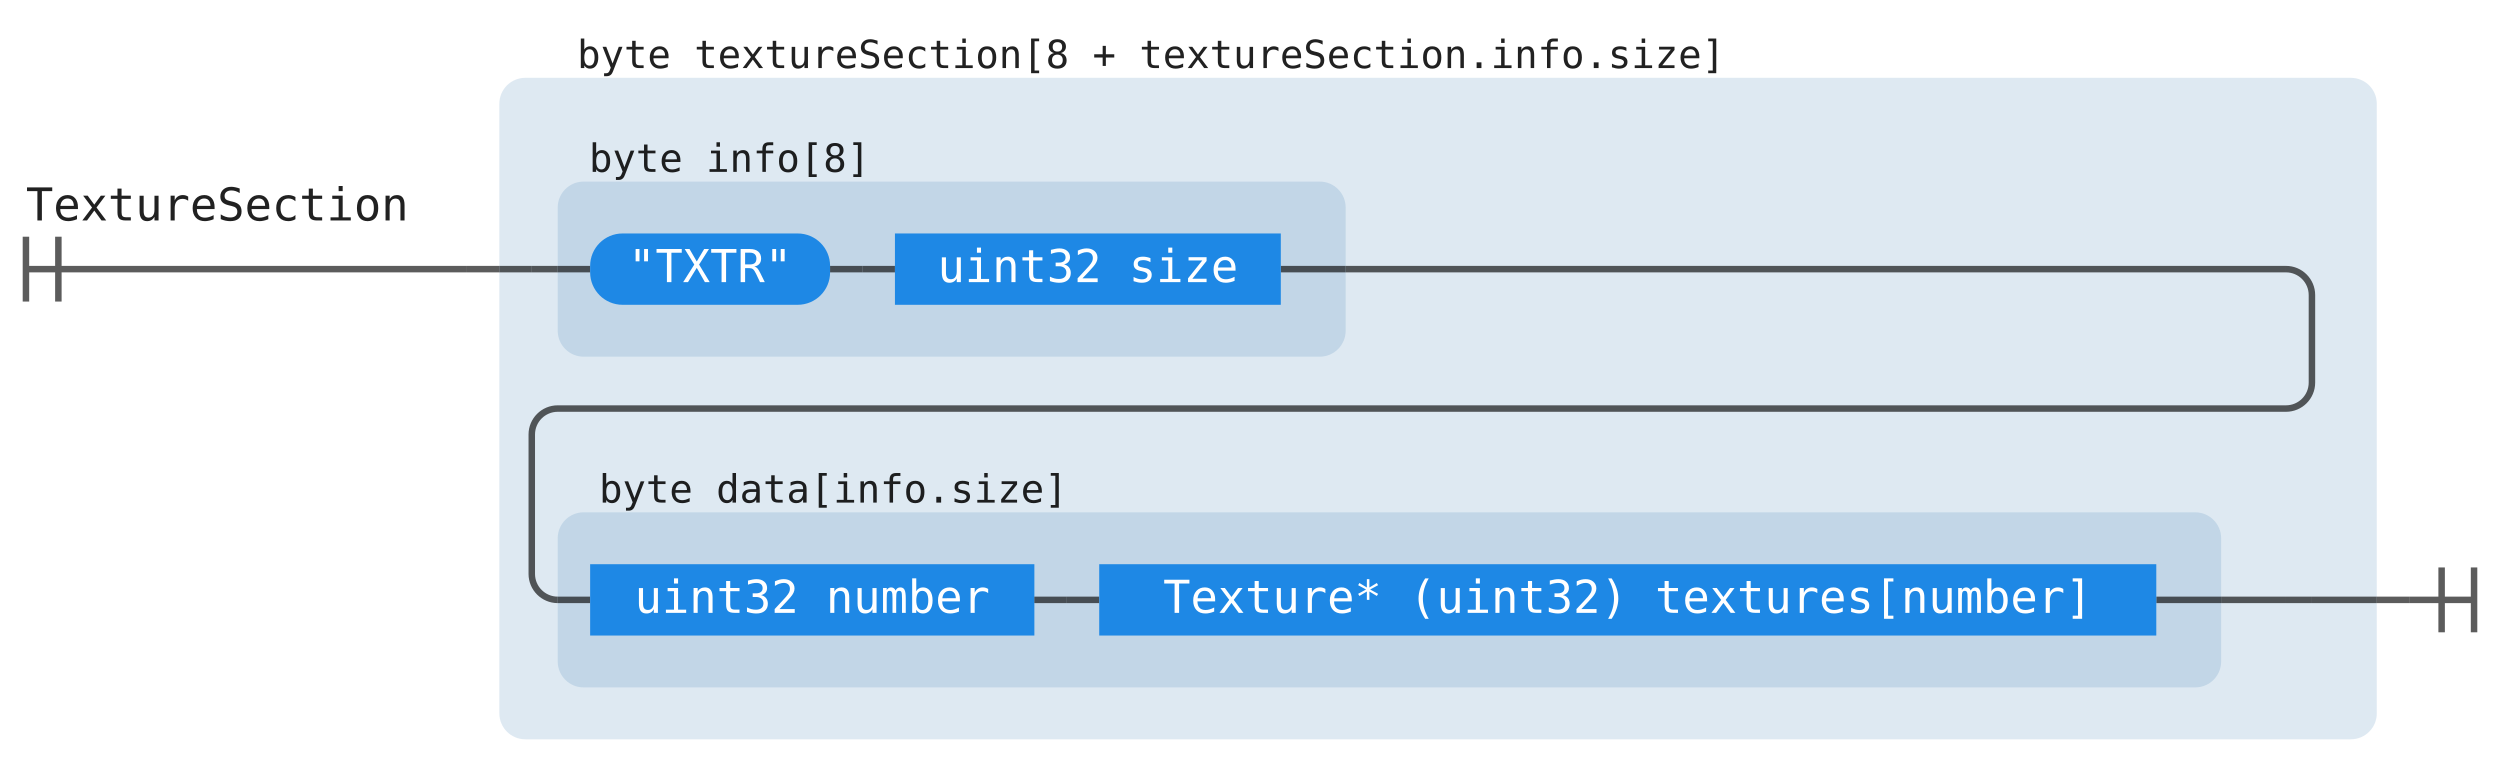
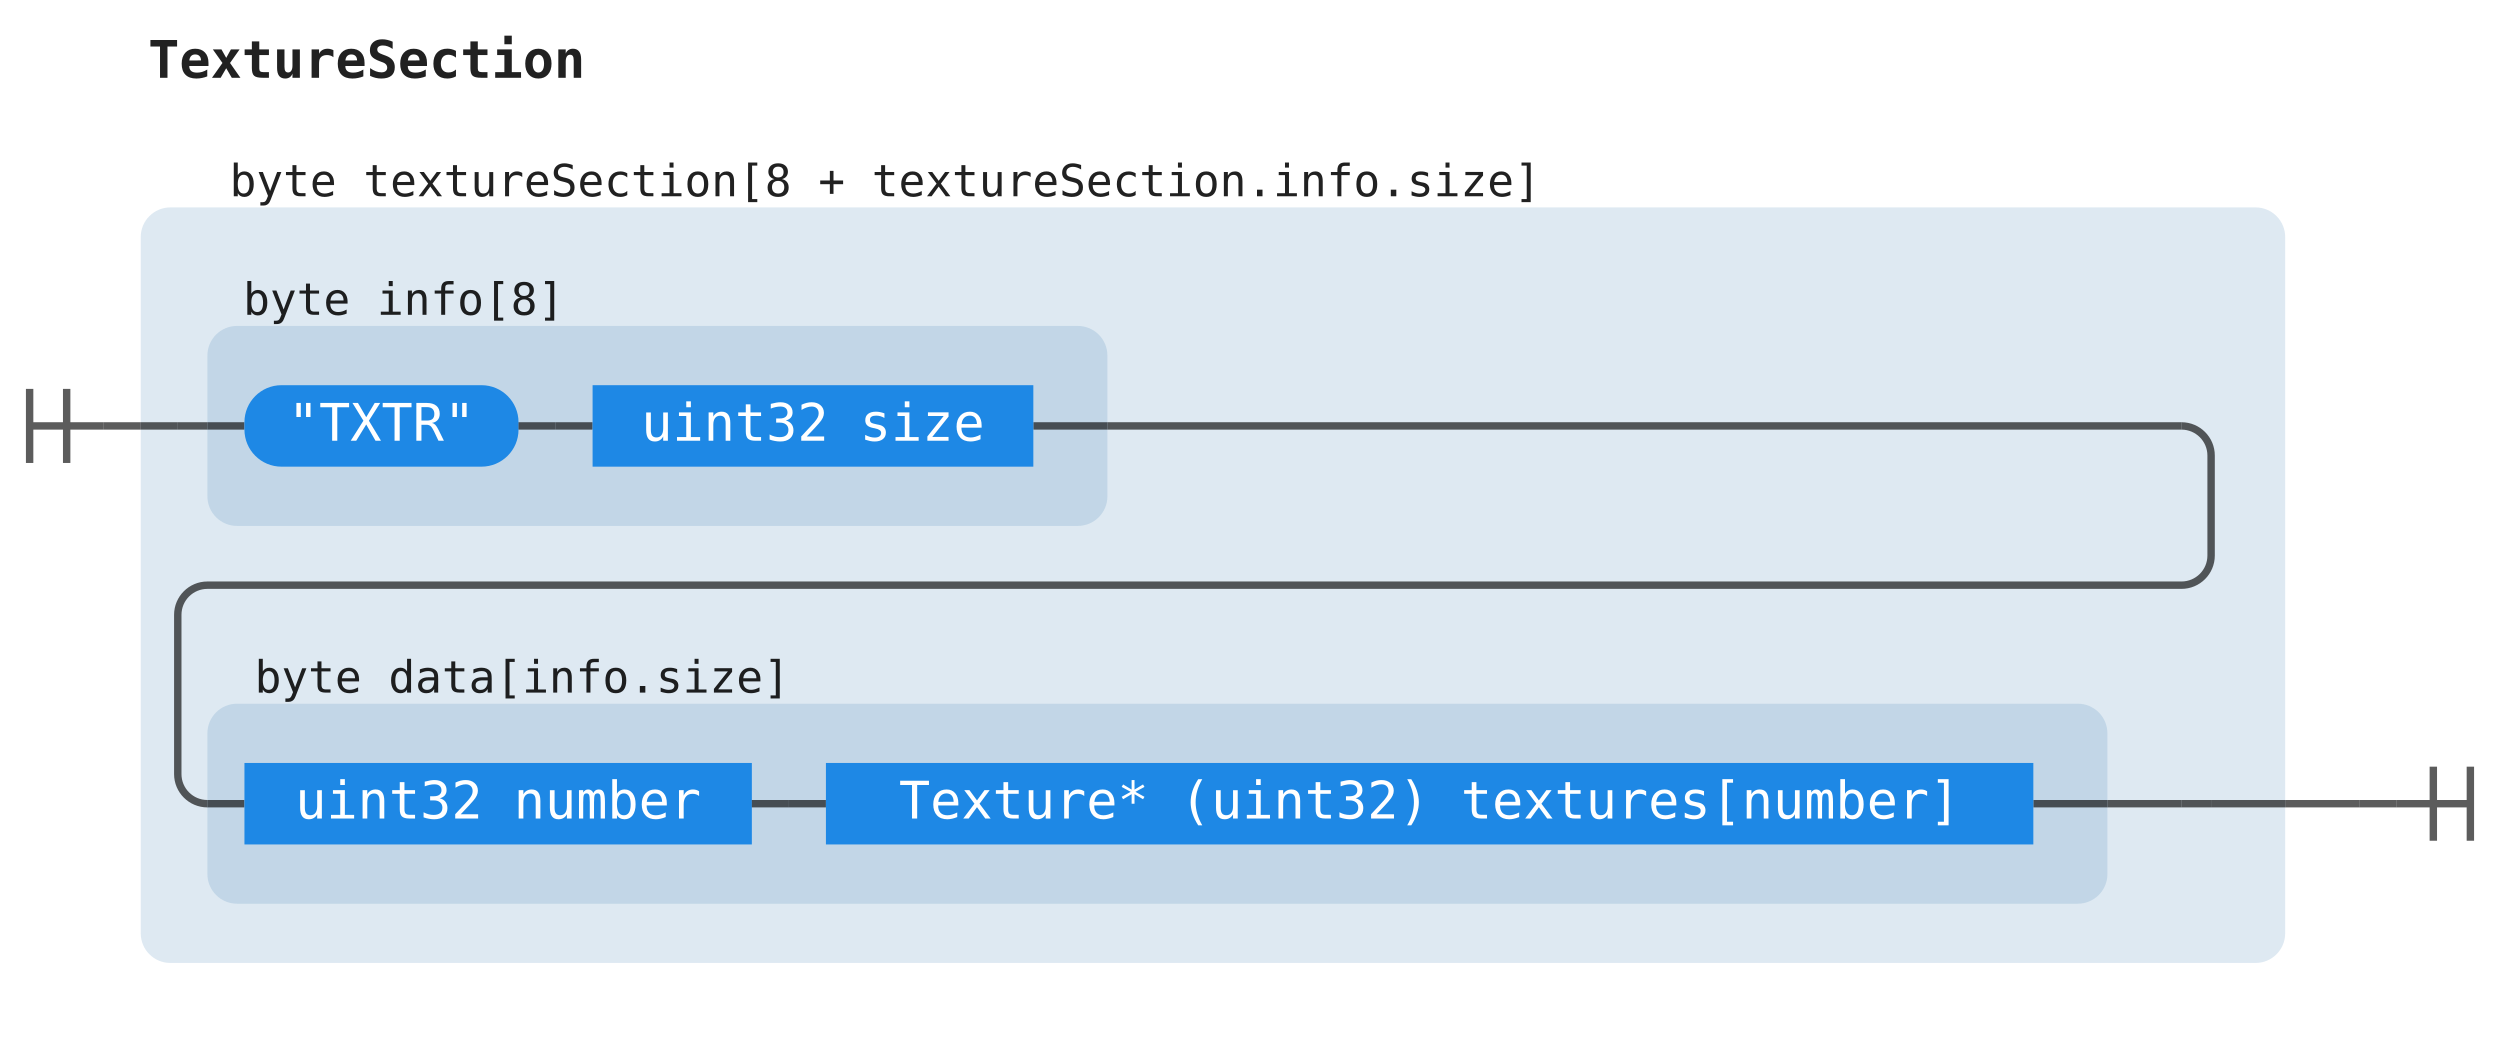
- <svg xmlns="http://www.w3.org/2000/svg" class="railroad-diagram" height="236" viewBox="0 0 771 236" width="771">
+ <svg xmlns="http://www.w3.org/2000/svg" class="railroad-diagram" height="284" viewBox="0 0 675 284" width="675">
  <g>
    <style>/*  */
svg.railroad-diagram {
    background-color: rgba(0, 0, 0, 0);
}

svg.railroad-diagram path {
    stroke-width: 2;
    stroke: rgba(0, 0, 0, 0.64);
    fill: rgba(0, 0, 0, 0);
}

svg.railroad-diagram text {
    font-family: "Fira Code", "Fira Mono", monospace;
    font-size: 14px;
    text-anchor: middle;
    fill: rgba(0, 0, 0, 0.87);
}

svg.railroad-diagram .non-terminal text,
svg.railroad-diagram .terminal text {
    fill: rgba(255, 255, 255, 255);
}

+ svg.railroad-diagram text.annotation {
+     fill: rgba(0, 0, 0, 0.87);
+     font-weight: bold;
+ }
+ 
svg.railroad-diagram text.label {
    fill: rgba(0, 0, 0, 0.87);
}

svg.railroad-diagram text.comment {
    fill: rgba(0, 0, 0, 0.87);
    font-size: 12px;
}

+ 
svg.railroad-diagram rect {
    stroke-width: 0;
    stroke: rgba(0, 0, 0, 0);
    fill: rgb(30, 136, 229);
}

svg.railroad-diagram rect.group-box {
-     fill: rgb(21, 95, 160, 0.14);
+     fill: rgba(21, 95, 160, 0.14);
}
+ 
+ svg.railroad-diagram rect.annotation {
+     stroke-width: 0;
+     stroke: rgba(0, 0, 0, 0);
+     fill: rgba(0, 0, 0, 0);
+ }
+ 
/*  */
</style>
    <g>
-       <path d="M8 73v20m10 -20v20m-10 -10h136" />
-       <text style="text-anchor:start" x="8" y="68">TextureSection</text>
+       <path d="M8 105v20m10 -20v20m-10 -10h20" />
    </g>
-     <path d="M144 83h10" />
+     <path d="M28 115h10" />
    <g>
-       <path d="M154 83h0" />
-       <path d="M733 185h0" />
-       <rect class="group-box" height="204" rx="8" ry="8" width="579" x="154" y="24" />
+       <path d="M38 115h0" />
+       <path d="M637 217h0" />
+       <rect class="annotation" height="252" rx="8" ry="8" width="599" x="38" y="24" />
      <g>
-         <path d="M154 83h0" />
-         <path d="M713 185h20" />
+         <path d="M38 115h0" />
+         <path d="M617 217h20" />
+         <rect class="group-box" height="204" rx="8" ry="8" width="579" x="38" y="56" />
        <g>
-           <path d="M154 83h0" />
-         </g>
-         <path d="M154 83h10" />
-         <g>
-           <path d="M164 83h0" />
-           <path d="M164 83h8" />
+           <path d="M38 115h0" />
+           <path d="M597 217h20" />
          <g>
-             <path d="M172 83h0" />
-             <path d="M415 83h290" />
-             <rect class="group-box" height="54" rx="8" ry="8" width="243" x="172" y="56" />
+             <path d="M38 115h0" />
+           </g>
+           <path d="M38 115h10" />
+           <g>
+             <path d="M48 115h0" />
+             <path d="M48 115h8" />
            <g>
-               <path d="M172 83h0" />
-               <path d="M395 83h20" />
+               <path d="M56 115h0" />
+               <path d="M299 115h290" />
+               <rect class="group-box" height="54" rx="8" ry="8" width="243" x="56" y="88" />
              <g>
-                 <path d="M172 83h0" />
-               </g>
-               <path d="M172 83h10" />
-               <g>
-                 <path d="M182 83h0" />
-                 <path d="M395 83h0" />
-                 <g class="terminal ">
-                   <path d="M182 83h0" />
-                   <path d="M256 83h0" />
-                   <rect height="22" rx="10" ry="10" width="74" x="182" y="72" />
-                   <text x="219.0" y="87">"TXTR"</text>
+                 <path d="M56 115h0" />
+                 <path d="M279 115h20" />
+                 <g>
+                   <path d="M56 115h0" />
                </g>
-                 <path d="M256 83h10" />
-                 <path d="M266 83h10" />
-                 <g class="non-terminal ">
-                   <path d="M276 83h0" />
-                   <path d="M395 83h0" />
-                   <rect height="22" width="119" x="276" y="72" />
-                   <text x="335.5" y="87">uint32 size</text>
+                 <path d="M56 115h10" />
+                 <g>
+                   <path d="M66 115h0" />
+                   <path d="M279 115h0" />
+                   <g class="terminal ">
+                     <path d="M66 115h0" />
+                     <path d="M140 115h0" />
+                     <rect height="22" rx="10" ry="10" width="74" x="66" y="104" />
+                     <text x="103.0" y="119">"TXTR"</text>
+                   </g>
+                   <path d="M140 115h10" />
+                   <path d="M150 115h10" />
+                   <g class="non-terminal ">
+                     <path d="M160 115h0" />
+                     <path d="M279 115h0" />
+                     <rect height="22" width="119" x="160" y="104" />
+                     <text x="219.5" y="119">uint32 size</text>
+                   </g>
                </g>
              </g>
+               <g class="non-terminal ">
+                 <path d="M56 80h0" />
+                 <path d="M162 80h0" />
+                 <text class="comment" x="109.0" y="85">byte info[8]</text>
+               </g>
            </g>
-             <g class="non-terminal ">
-               <path d="M172 48h0" />
-               <path d="M278 48h0" />
-               <text class="comment" x="225.0" y="53">byte info[8]</text>
-             </g>
-           </g>
-           <path d="M705 83a8 8 0 0 1 8 8v27a8 8 0 0 1 -8 8h-533a8 8 0 0 0 -8 8v43a8 8 0 0 0 8 8" />
-           <g>
-             <path d="M172 185h0" />
-             <path d="M685 185h20" />
-             <rect class="group-box" height="54" rx="8" ry="8" width="513" x="172" y="158" />
+             <path d="M589 115a8 8 0 0 1 8 8v27a8 8 0 0 1 -8 8h-533a8 8 0 0 0 -8 8v43a8 8 0 0 0 8 8" />
            <g>
-               <path d="M172 185h0" />
-               <path d="M665 185h20" />
+               <path d="M56 217h0" />
+               <path d="M569 217h20" />
+               <rect class="group-box" height="54" rx="8" ry="8" width="513" x="56" y="190" />
              <g>
-                 <path d="M172 185h0" />
-               </g>
-               <path d="M172 185h10" />
-               <g>
-                 <path d="M182 185h0" />
-                 <path d="M665 185h0" />
-                 <g class="non-terminal ">
-                   <path d="M182 185h0" />
-                   <path d="M319 185h0" />
-                   <rect height="22" width="137" x="182" y="174" />
-                   <text x="250.5" y="189">uint32 number</text>
+                 <path d="M56 217h0" />
+                 <path d="M549 217h20" />
+                 <g>
+                   <path d="M56 217h0" />
                </g>
-                 <path d="M319 185h10" />
-                 <path d="M329 185h10" />
-                 <g class="non-terminal ">
-                   <path d="M339 185h0" />
-                   <path d="M665 185h0" />
-                   <rect height="22" width="326" x="339" y="174" />
-                   <text x="502.0" y="189">Texture* (uint32) textures[number]</text>
+                 <path d="M56 217h10" />
+                 <g>
+                   <path d="M66 217h0" />
+                   <path d="M549 217h0" />
+                   <g class="non-terminal ">
+                     <path d="M66 217h0" />
+                     <path d="M203 217h0" />
+                     <rect height="22" width="137" x="66" y="206" />
+                     <text x="134.5" y="221">uint32 number</text>
+                   </g>
+                   <path d="M203 217h10" />
+                   <path d="M213 217h10" />
+                   <g class="non-terminal ">
+                     <path d="M223 217h0" />
+                     <path d="M549 217h0" />
+                     <rect height="22" width="326" x="223" y="206" />
+                     <text x="386.0" y="221">Texture* (uint32) textures[number]</text>
+                   </g>
                </g>
              </g>
+               <g class="non-terminal ">
+                 <path d="M56 182h0" />
+                 <path d="M226 182h0" />
+                 <text class="comment" x="141.0" y="187">byte data[info.size]</text>
+               </g>
            </g>
-             <g class="non-terminal ">
-               <path d="M172 150h0" />
-               <path d="M342 150h0" />
-               <text class="comment" x="257.0" y="155">byte data[info.size]</text>
-             </g>
+             <path d="M589 217h8" />
+             <path d="M597 217h0" />
          </g>
-           <path d="M705 185h8" />
-           <path d="M713 185h0" />
+         </g>
+         <g class="non-terminal ">
+           <path d="M38 48h0" />
+           <path d="M440 48h0" />
+           <text class="comment" x="239.0" y="53">byte textureSection[8 + textureSection.info.size]</text>
        </g>
      </g>
-       <g class="non-terminal ">
-         <path d="M154 16h0" />
-         <path d="M556 16h0" />
-         <text class="comment" x="355.0" y="21">byte textureSection[8 + textureSection.info.size]</text>
+       <g>
+         <path d="M38 16h0" />
+         <path d="M160 16h0" />
+         <text class="annotation" x="99.0" y="21">TextureSection</text>
      </g>
    </g>
-     <path d="M733 185h10" />
-     <path d="M 743 185 h 20 m -10 -10 v 20 m 10 -20 v 20" />
+     <path d="M637 217h10" />
+     <path d="M 647 217 h 20 m -10 -10 v 20 m 10 -20 v 20" />
  </g>
</svg>
